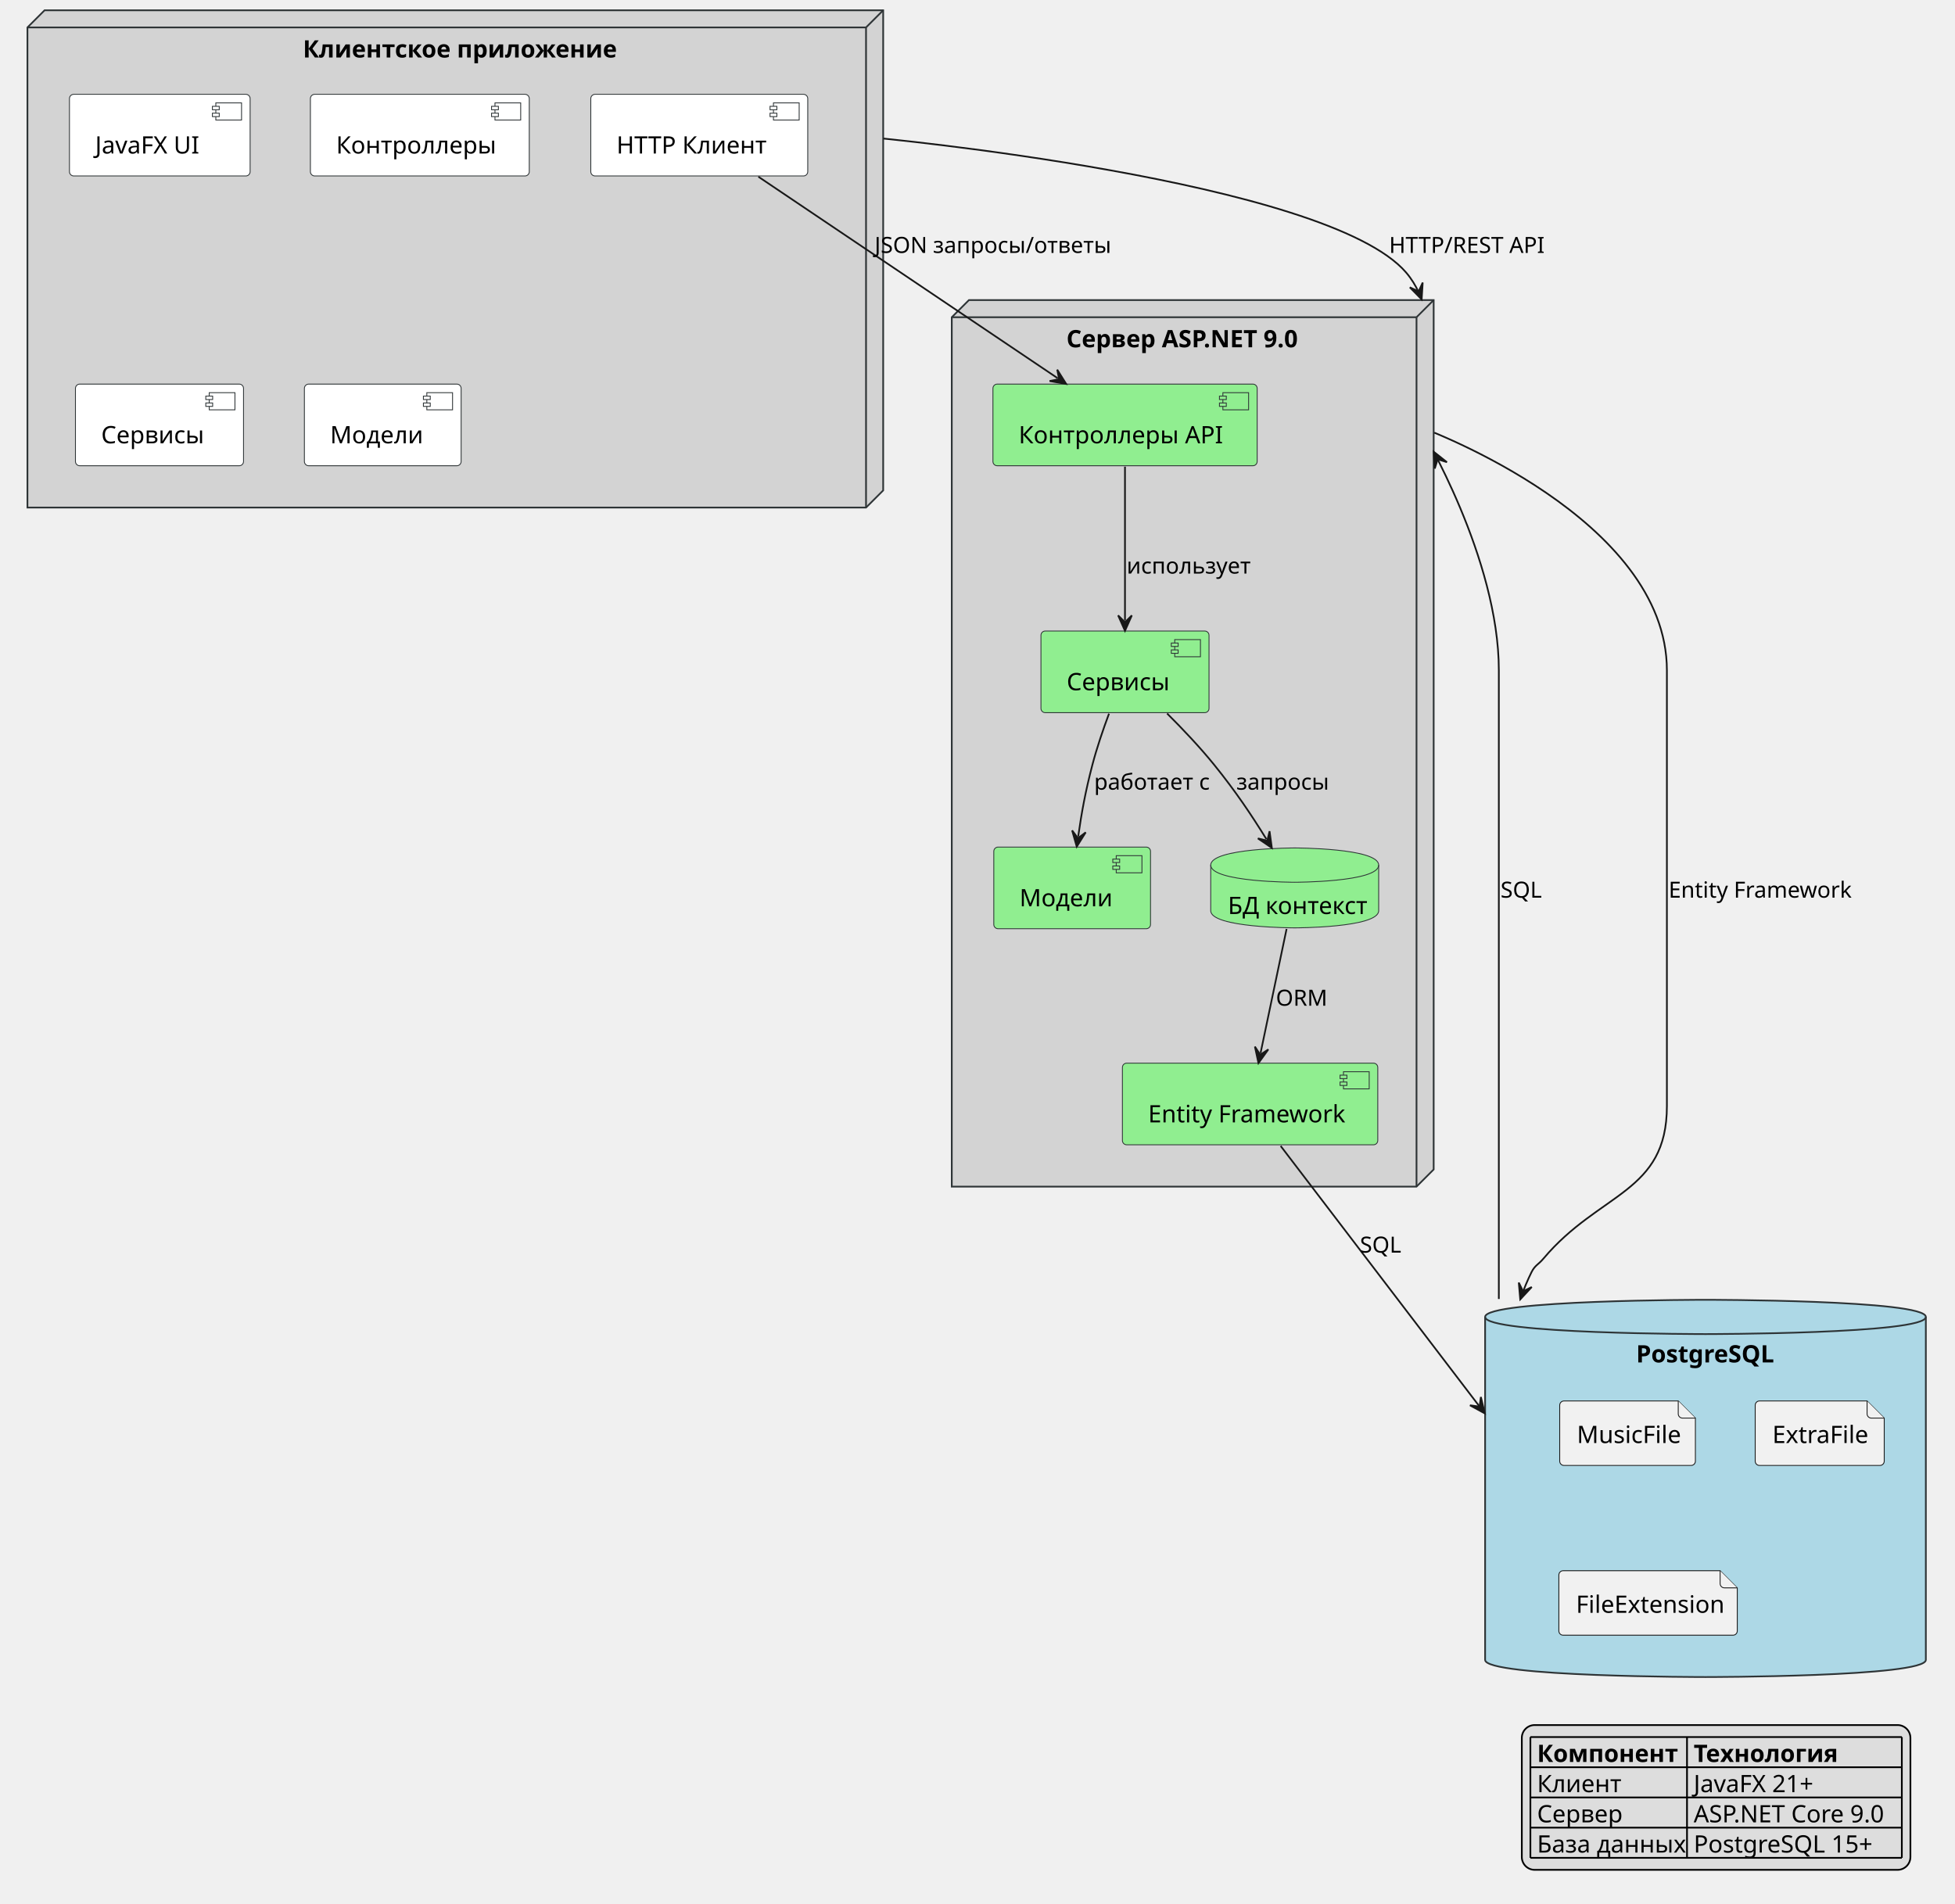
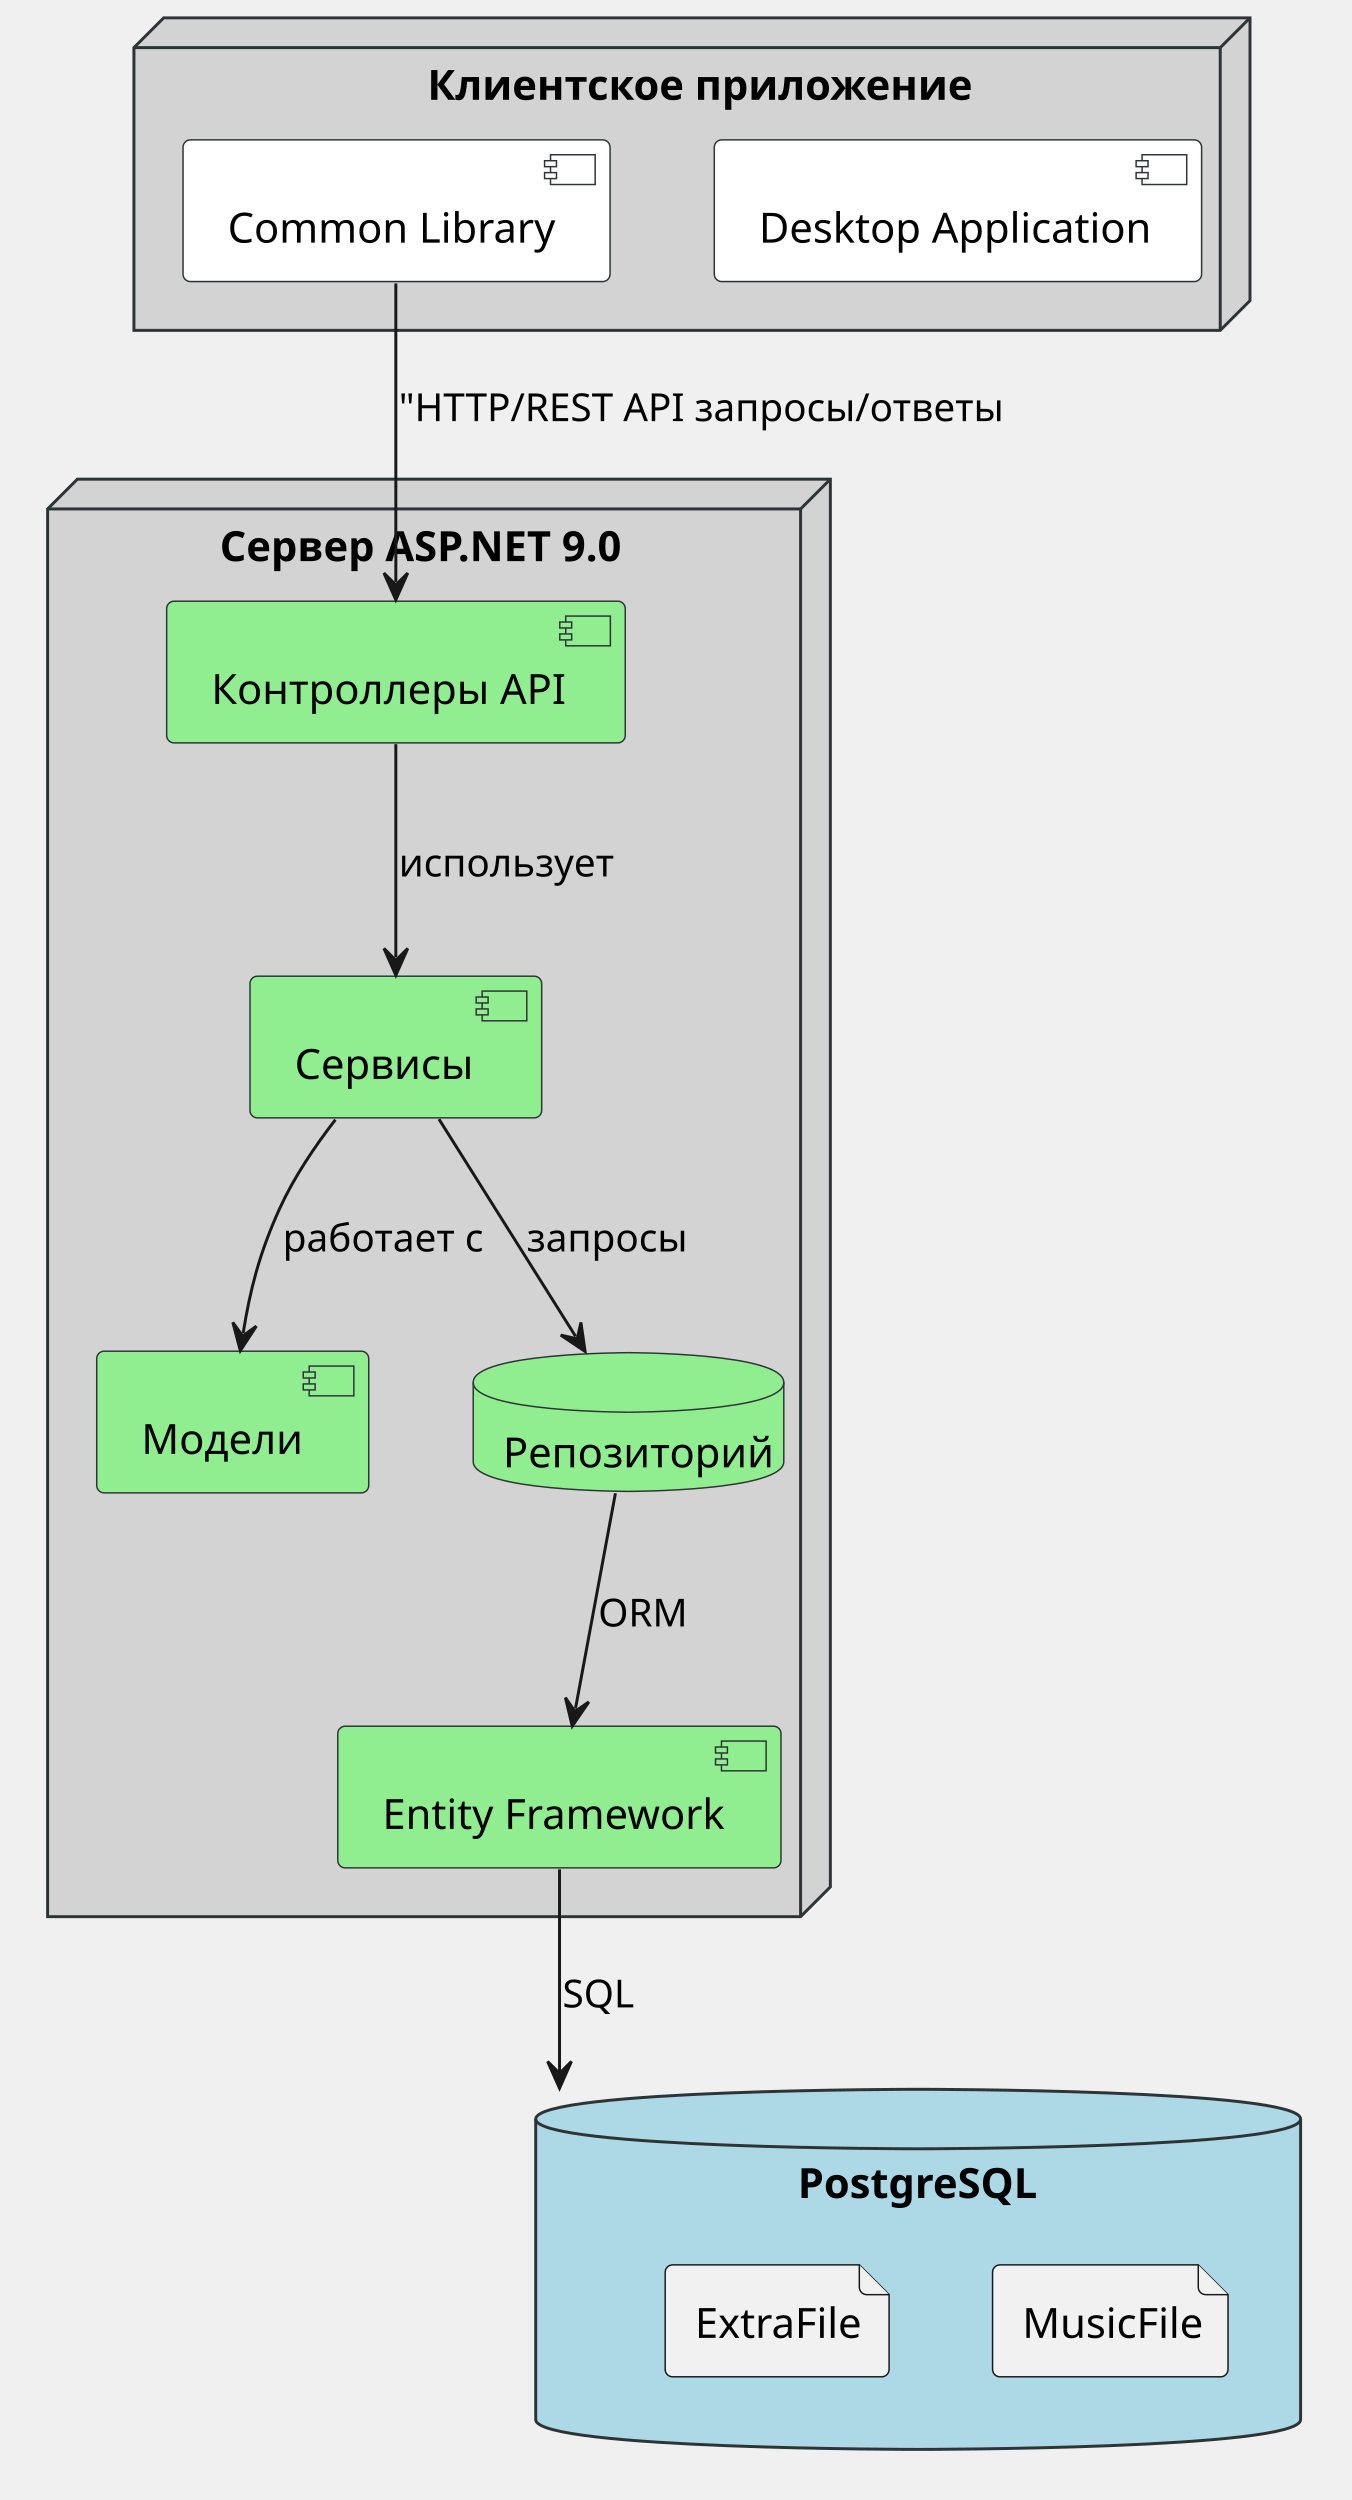
- <svg xmlns="http://www.w3.org/2000/svg" contentStyleType="text/css" data-diagram-type="DESCRIPTION" height="1110px" preserveAspectRatio="none" style="width:1140px;height:1110px;background:#FFFFFF;" version="1.1" viewBox="0 0 1140 1110" width="1140px" zoomAndPan="magnify">
+ <svg xmlns="http://www.w3.org/2000/svg" contentStyleType="text/css" data-diagram-type="DESCRIPTION" height="840px" preserveAspectRatio="none" style="width:454px;height:840px;background:#FFFFFF;" version="1.1" viewBox="0 0 454 840" width="454px" zoomAndPan="magnify">
  <defs />
  <g>
    <g id="cluster_Client">
-       <polygon fill="#D3D3D3" points="16,16,26,6,515,6,515,286,505,296,16,296,16,16" style="stroke:#2E3436;stroke-width:1;" />
-       <line style="stroke:#2E3436;stroke-width:1;" x1="505" x2="515" y1="16" y2="6" />
-       <line style="stroke:#2E3436;stroke-width:1;" x1="16" x2="505" y1="16" y2="16" />
-       <line style="stroke:#2E3436;stroke-width:1;" x1="505" x2="505" y1="16" y2="296" />
-       <text fill="#000000" font-family="sans-serif" font-size="14" font-weight="bold" lengthAdjust="spacing" textLength="169.784" x="176.608" y="33.533">Клиентское приложение</text>
+       <polygon fill="#D3D3D3" points="45,16,55,6,420,6,420,101,410,111,45,111,45,16" style="stroke:#2E3436;stroke-width:1;" />
+       <line style="stroke:#2E3436;stroke-width:1;" x1="410" x2="420" y1="16" y2="6" />
+       <line style="stroke:#2E3436;stroke-width:1;" x1="45" x2="410" y1="16" y2="16" />
+       <line style="stroke:#2E3436;stroke-width:1;" x1="410" x2="410" y1="16" y2="111" />
+       <text fill="#000000" font-family="sans-serif" font-size="14" font-weight="bold" lengthAdjust="spacing" textLength="169.784" x="143.608" y="33.533">Клиентское приложение</text>
    </g>
    <g id="cluster_DB">
-       <path d="M866,768 C866,758 994.5,758 994.5,758 C994.5,758 1123,758 1123,768 L1123,968 C1123,978 994.5,978 994.5,978 C994.5,978 866,978 866,968 L866,768 " fill="#ADD8E6" style="stroke:#2E3436;stroke-width:1;" />
-       <path d="M866,768 C866,778 994.5,778 994.5,778 C994.5,778 1123,778 1123,768 " fill="#FFFFFF" fill-opacity="0" style="stroke:#2E3436;stroke-width:1;" />
-       <text fill="#000000" font-family="sans-serif" font-size="14" font-weight="bold" lengthAdjust="spacing" textLength="80.903" x="954.048" y="794.533">PostgreSQL</text>
+       <path d="M180,712 C180,702 308.5,702 308.5,702 C308.5,702 437,702 437,712 L437,813 C437,823 308.5,823 308.5,823 C308.5,823 180,823 180,813 L180,712 " fill="#ADD8E6" style="stroke:#2E3436;stroke-width:1;" />
+       <path d="M180,712 C180,722 308.5,722 308.5,722 C308.5,722 437,722 437,712 " fill="#FFFFFF" fill-opacity="0" style="stroke:#2E3436;stroke-width:1;" />
+       <text fill="#000000" font-family="sans-serif" font-size="14" font-weight="bold" lengthAdjust="spacing" textLength="80.903" x="268.048" y="738.533">PostgreSQL</text>
    </g>
    <g id="cluster_Server">
-       <polygon fill="#D3D3D3" points="555,185,565,175,836,175,836,682,826,692,555,692,555,185" style="stroke:#2E3436;stroke-width:1;" />
-       <line style="stroke:#2E3436;stroke-width:1;" x1="826" x2="836" y1="185" y2="175" />
-       <line style="stroke:#2E3436;stroke-width:1;" x1="555" x2="826" y1="185" y2="185" />
-       <line style="stroke:#2E3436;stroke-width:1;" x1="826" x2="826" y1="185" y2="692" />
-       <text fill="#000000" font-family="sans-serif" font-size="14" font-weight="bold" lengthAdjust="spacing" textLength="139.31" x="621.845" y="202.533">Сервер ASP.NET 9.0</text>
+       <polygon fill="#D3D3D3" points="16,171,26,161,279,161,279,634,269,644,16,644,16,171" style="stroke:#2E3436;stroke-width:1;" />
+       <line style="stroke:#2E3436;stroke-width:1;" x1="269" x2="279" y1="171" y2="161" />
+       <line style="stroke:#2E3436;stroke-width:1;" x1="16" x2="269" y1="171" y2="171" />
+       <line style="stroke:#2E3436;stroke-width:1;" x1="269" x2="269" y1="171" y2="644" />
+       <text fill="#000000" font-family="sans-serif" font-size="14" font-weight="bold" lengthAdjust="spacing" textLength="139.31" x="73.845" y="188.533">Сервер ASP.NET 9.0</text>
    </g>
    <g id="elem_JavaFXUI">
-       <rect fill="#FFFFFF" height="47.609" rx="2.5" ry="2.5" style="stroke:#2E3436;stroke-width:0.5;" width="105.352" x="40.5" y="55" />
-       <rect fill="#FFFFFF" height="10" style="stroke:#2E3436;stroke-width:0.5;" width="15" x="125.852" y="60" />
-       <rect fill="#FFFFFF" height="2" style="stroke:#2E3436;stroke-width:0.5;" width="4" x="123.852" y="62" />
-       <rect fill="#FFFFFF" height="2" style="stroke:#2E3436;stroke-width:0.5;" width="4" x="123.852" y="66" />
-       <text fill="#000000" font-family="sans-serif" font-size="14" lengthAdjust="spacing" textLength="65.352" x="55.5" y="89.533">JavaFX UI</text>
+       <rect fill="#FFFFFF" height="47.609" rx="2.5" ry="2.5" style="stroke:#2E3436;stroke-width:0.5;" width="163.737" x="240" y="47" />
+       <rect fill="#FFFFFF" height="10" style="stroke:#2E3436;stroke-width:0.5;" width="15" x="383.737" y="52" />
+       <rect fill="#FFFFFF" height="2" style="stroke:#2E3436;stroke-width:0.5;" width="4" x="381.737" y="54" />
+       <rect fill="#FFFFFF" height="2" style="stroke:#2E3436;stroke-width:0.5;" width="4" x="381.737" y="58" />
+       <text fill="#000000" font-family="sans-serif" font-size="14" lengthAdjust="spacing" textLength="123.737" x="255" y="81.533">Desktop Application</text>
    </g>
-     <g id="elem_Controllers">
-       <rect fill="#FFFFFF" height="47.609" rx="2.5" ry="2.5" style="stroke:#2E3436;stroke-width:0.5;" width="127.63" x="181" y="55" />
-       <rect fill="#FFFFFF" height="10" style="stroke:#2E3436;stroke-width:0.5;" width="15" x="288.63" y="60" />
-       <rect fill="#FFFFFF" height="2" style="stroke:#2E3436;stroke-width:0.5;" width="4" x="286.63" y="62" />
-       <rect fill="#FFFFFF" height="2" style="stroke:#2E3436;stroke-width:0.5;" width="4" x="286.63" y="66" />
-       <text fill="#000000" font-family="sans-serif" font-size="14" lengthAdjust="spacing" textLength="87.63" x="196" y="89.533">Контроллеры</text>
-     </g>
-     <g id="elem_ClientServices">
-       <rect fill="#FFFFFF" height="47.609" rx="2.5" ry="2.5" style="stroke:#2E3436;stroke-width:0.5;" width="98.003" x="44" y="224" />
-       <rect fill="#FFFFFF" height="10" style="stroke:#2E3436;stroke-width:0.5;" width="15" x="122.003" y="229" />
-       <rect fill="#FFFFFF" height="2" style="stroke:#2E3436;stroke-width:0.5;" width="4" x="120.003" y="231" />
-       <rect fill="#FFFFFF" height="2" style="stroke:#2E3436;stroke-width:0.5;" width="4" x="120.003" y="235" />
-       <text fill="#000000" font-family="sans-serif" font-size="14" lengthAdjust="spacing" textLength="58.003" x="59" y="258.533">Сервисы</text>
-     </g>
-     <g id="elem_ClientModels">
-       <rect fill="#FFFFFF" height="47.609" rx="2.5" ry="2.5" style="stroke:#2E3436;stroke-width:0.5;" width="91.393" x="177.5" y="224" />
-       <rect fill="#FFFFFF" height="10" style="stroke:#2E3436;stroke-width:0.5;" width="15" x="248.893" y="229" />
-       <rect fill="#FFFFFF" height="2" style="stroke:#2E3436;stroke-width:0.5;" width="4" x="246.893" y="231" />
-       <rect fill="#FFFFFF" height="2" style="stroke:#2E3436;stroke-width:0.5;" width="4" x="246.893" y="235" />
-       <text fill="#000000" font-family="sans-serif" font-size="14" lengthAdjust="spacing" textLength="51.393" x="192.5" y="258.533">Модели</text>
-     </g>
-     <g id="elem_HttpClient">
-       <rect fill="#FFFFFF" height="47.609" rx="2.5" ry="2.5" style="stroke:#2E3436;stroke-width:0.5;" width="126.516" x="344.5" y="55" />
-       <rect fill="#FFFFFF" height="10" style="stroke:#2E3436;stroke-width:0.5;" width="15" x="451.016" y="60" />
-       <rect fill="#FFFFFF" height="2" style="stroke:#2E3436;stroke-width:0.5;" width="4" x="449.016" y="62" />
-       <rect fill="#FFFFFF" height="2" style="stroke:#2E3436;stroke-width:0.5;" width="4" x="449.016" y="66" />
-       <text fill="#000000" font-family="sans-serif" font-size="14" lengthAdjust="spacing" textLength="86.516" x="359.5" y="89.533">HTTP Клиент</text>
+     <g id="elem_CommonLibrary">
+       <rect fill="#FFFFFF" height="47.609" rx="2.5" ry="2.5" style="stroke:#2E3436;stroke-width:0.5;" width="143.476" x="61.5" y="47" />
+       <rect fill="#FFFFFF" height="10" style="stroke:#2E3436;stroke-width:0.5;" width="15" x="184.976" y="52" />
+       <rect fill="#FFFFFF" height="2" style="stroke:#2E3436;stroke-width:0.5;" width="4" x="182.976" y="54" />
+       <rect fill="#FFFFFF" height="2" style="stroke:#2E3436;stroke-width:0.5;" width="4" x="182.976" y="58" />
+       <text fill="#000000" font-family="sans-serif" font-size="14" lengthAdjust="spacing" textLength="103.476" x="76.5" y="81.533">Common Library</text>
    </g>
    <g id="elem_MusicFile">
-       <path d="M909.5,819.5 L909.5,852.109 A2.5,2.5 0 0 0 912,854.609 L986.117,854.609 A2.5,2.5 0 0 0 988.617,852.109 L988.617,827 L978.617,817 L912,817 A2.5,2.5 0 0 0 909.5,819.5 " fill="#F1F1F1" style="stroke:#181818;stroke-width:0.5;" />
-       <path d="M978.617,817 L978.617,824.5 A2.5,2.5 0 0 0 981.117,827 L988.617,827 " fill="#F1F1F1" style="stroke:#181818;stroke-width:0.5;" />
-       <text fill="#000000" font-family="sans-serif" font-size="14" lengthAdjust="spacing" textLength="59.117" x="919.5" y="841.533">MusicFile</text>
+       <path d="M333.5,763.5 L333.5,796.109 A2.5,2.5 0 0 0 336,798.609 L410.117,798.609 A2.5,2.5 0 0 0 412.617,796.109 L412.617,771 L402.617,761 L336,761 A2.5,2.5 0 0 0 333.5,763.5 " fill="#F1F1F1" style="stroke:#181818;stroke-width:0.5;" />
+       <path d="M402.617,761 L402.617,768.5 A2.5,2.5 0 0 0 405.117,771 L412.617,771 " fill="#F1F1F1" style="stroke:#181818;stroke-width:0.5;" />
+       <text fill="#000000" font-family="sans-serif" font-size="14" lengthAdjust="spacing" textLength="59.117" x="343.5" y="785.533">MusicFile</text>
    </g>
    <g id="elem_ExtraFile">
-       <path d="M1023.5,819.5 L1023.5,852.109 A2.5,2.5 0 0 0 1026,854.609 L1096.234,854.609 A2.5,2.5 0 0 0 1098.734,852.109 L1098.734,827 L1088.734,817 L1026,817 A2.5,2.5 0 0 0 1023.5,819.5 " fill="#F1F1F1" style="stroke:#181818;stroke-width:0.5;" />
-       <path d="M1088.734,817 L1088.734,824.5 A2.5,2.5 0 0 0 1091.234,827 L1098.734,827 " fill="#F1F1F1" style="stroke:#181818;stroke-width:0.5;" />
-       <text fill="#000000" font-family="sans-serif" font-size="14" lengthAdjust="spacing" textLength="55.234" x="1033.5" y="841.533">ExtraFile</text>
-     </g>
-     <g id="elem_FileExtension">
-       <path d="M909,918.5 L909,951.109 A2.5,2.5 0 0 0 911.5,953.609 L1010.541,953.609 A2.5,2.5 0 0 0 1013.041,951.109 L1013.041,926 L1003.041,916 L911.5,916 A2.5,2.5 0 0 0 909,918.5 " fill="#F1F1F1" style="stroke:#181818;stroke-width:0.5;" />
-       <path d="M1003.041,916 L1003.041,923.5 A2.5,2.5 0 0 0 1005.541,926 L1013.041,926 " fill="#F1F1F1" style="stroke:#181818;stroke-width:0.5;" />
-       <text fill="#000000" font-family="sans-serif" font-size="14" lengthAdjust="spacing" textLength="84.041" x="919" y="940.533">FileExtension</text>
+       <path d="M223.5,763.5 L223.5,796.109 A2.5,2.5 0 0 0 226,798.609 L296.234,798.609 A2.5,2.5 0 0 0 298.734,796.109 L298.734,771 L288.734,761 L226,761 A2.5,2.5 0 0 0 223.5,763.5 " fill="#F1F1F1" style="stroke:#181818;stroke-width:0.5;" />
+       <path d="M288.734,761 L288.734,768.5 A2.5,2.5 0 0 0 291.234,771 L298.734,771 " fill="#F1F1F1" style="stroke:#181818;stroke-width:0.5;" />
+       <text fill="#000000" font-family="sans-serif" font-size="14" lengthAdjust="spacing" textLength="55.234" x="233.5" y="785.533">ExtraFile</text>
    </g>
    <g id="elem_APIControllers">
-       <rect fill="#90EE90" height="47.609" rx="2.5" ry="2.5" style="stroke:#2E3436;stroke-width:0.5;" width="154.085" x="579" y="224" />
-       <rect fill="#90EE90" height="10" style="stroke:#2E3436;stroke-width:0.5;" width="15" x="713.085" y="229" />
-       <rect fill="#90EE90" height="2" style="stroke:#2E3436;stroke-width:0.5;" width="4" x="711.085" y="231" />
-       <rect fill="#90EE90" height="2" style="stroke:#2E3436;stroke-width:0.5;" width="4" x="711.085" y="235" />
-       <text fill="#000000" font-family="sans-serif" font-size="14" lengthAdjust="spacing" textLength="114.085" x="594" y="258.533">Контроллеры API</text>
+       <rect fill="#90EE90" height="47.609" rx="2.5" ry="2.5" style="stroke:#2E3436;stroke-width:0.5;" width="154.085" x="56" y="202" />
+       <rect fill="#90EE90" height="10" style="stroke:#2E3436;stroke-width:0.5;" width="15" x="190.085" y="207" />
+       <rect fill="#90EE90" height="2" style="stroke:#2E3436;stroke-width:0.5;" width="4" x="188.085" y="209" />
+       <rect fill="#90EE90" height="2" style="stroke:#2E3436;stroke-width:0.5;" width="4" x="188.085" y="213" />
+       <text fill="#000000" font-family="sans-serif" font-size="14" lengthAdjust="spacing" textLength="114.085" x="71" y="236.533">Контроллеры API</text>
    </g>
    <g id="elem_ServerServices">
-       <rect fill="#90EE90" height="47.609" rx="2.5" ry="2.5" style="stroke:#2E3436;stroke-width:0.5;" width="98.003" x="607" y="368" />
-       <rect fill="#90EE90" height="10" style="stroke:#2E3436;stroke-width:0.5;" width="15" x="685.003" y="373" />
-       <rect fill="#90EE90" height="2" style="stroke:#2E3436;stroke-width:0.5;" width="4" x="683.003" y="375" />
-       <rect fill="#90EE90" height="2" style="stroke:#2E3436;stroke-width:0.5;" width="4" x="683.003" y="379" />
-       <text fill="#000000" font-family="sans-serif" font-size="14" lengthAdjust="spacing" textLength="58.003" x="622" y="402.533">Сервисы</text>
+       <rect fill="#90EE90" height="47.609" rx="2.5" ry="2.5" style="stroke:#2E3436;stroke-width:0.5;" width="98.003" x="84" y="328" />
+       <rect fill="#90EE90" height="10" style="stroke:#2E3436;stroke-width:0.5;" width="15" x="162.003" y="333" />
+       <rect fill="#90EE90" height="2" style="stroke:#2E3436;stroke-width:0.5;" width="4" x="160.003" y="335" />
+       <rect fill="#90EE90" height="2" style="stroke:#2E3436;stroke-width:0.5;" width="4" x="160.003" y="339" />
+       <text fill="#000000" font-family="sans-serif" font-size="14" lengthAdjust="spacing" textLength="58.003" x="99" y="362.533">Сервисы</text>
    </g>
    <g id="elem_ServerModels">
-       <rect fill="#90EE90" height="47.609" rx="2.5" ry="2.5" style="stroke:#2E3436;stroke-width:0.5;" width="91.393" x="579.5" y="494" />
-       <rect fill="#90EE90" height="10" style="stroke:#2E3436;stroke-width:0.5;" width="15" x="650.893" y="499" />
-       <rect fill="#90EE90" height="2" style="stroke:#2E3436;stroke-width:0.5;" width="4" x="648.893" y="501" />
-       <rect fill="#90EE90" height="2" style="stroke:#2E3436;stroke-width:0.5;" width="4" x="648.893" y="505" />
-       <text fill="#000000" font-family="sans-serif" font-size="14" lengthAdjust="spacing" textLength="51.393" x="594.5" y="528.533">Модели</text>
+       <rect fill="#90EE90" height="47.609" rx="2.5" ry="2.5" style="stroke:#2E3436;stroke-width:0.5;" width="91.393" x="32.5" y="454" />
+       <rect fill="#90EE90" height="10" style="stroke:#2E3436;stroke-width:0.5;" width="15" x="103.893" y="459" />
+       <rect fill="#90EE90" height="2" style="stroke:#2E3436;stroke-width:0.5;" width="4" x="101.893" y="461" />
+       <rect fill="#90EE90" height="2" style="stroke:#2E3436;stroke-width:0.5;" width="4" x="101.893" y="465" />
+       <text fill="#000000" font-family="sans-serif" font-size="14" lengthAdjust="spacing" textLength="51.393" x="47.5" y="488.533">Модели</text>
    </g>
    <g id="elem_EF">
-       <rect fill="#90EE90" height="47.609" rx="2.5" ry="2.5" style="stroke:#2E3436;stroke-width:0.5;" width="148.91" x="654.5" y="620" />
-       <rect fill="#90EE90" height="10" style="stroke:#2E3436;stroke-width:0.5;" width="15" x="783.41" y="625" />
-       <rect fill="#90EE90" height="2" style="stroke:#2E3436;stroke-width:0.5;" width="4" x="781.41" y="627" />
-       <rect fill="#90EE90" height="2" style="stroke:#2E3436;stroke-width:0.5;" width="4" x="781.41" y="631" />
-       <text fill="#000000" font-family="sans-serif" font-size="14" lengthAdjust="spacing" textLength="108.91" x="669.5" y="654.533">Entity Framework</text>
+       <rect fill="#90EE90" height="47.609" rx="2.5" ry="2.5" style="stroke:#2E3436;stroke-width:0.5;" width="148.91" x="113.5" y="580" />
+       <rect fill="#90EE90" height="10" style="stroke:#2E3436;stroke-width:0.5;" width="15" x="242.41" y="585" />
+       <rect fill="#90EE90" height="2" style="stroke:#2E3436;stroke-width:0.5;" width="4" x="240.41" y="587" />
+       <rect fill="#90EE90" height="2" style="stroke:#2E3436;stroke-width:0.5;" width="4" x="240.41" y="591" />
+       <text fill="#000000" font-family="sans-serif" font-size="14" lengthAdjust="spacing" textLength="108.91" x="128.5" y="614.533">Entity Framework</text>
    </g>
    <g id="elem_DbContext">
-       <path d="M706,504.5 C706,494.5 754.968,494.5 754.968,494.5 C754.968,494.5 803.937,494.5 803.937,504.5 L803.937,531.109 C803.937,541.109 754.968,541.109 754.968,541.109 C754.968,541.109 706,541.109 706,531.109 L706,504.5 " fill="#90EE90" style="stroke:#2E3436;stroke-width:0.5;" />
-       <path d="M706,504.5 C706,514.5 754.968,514.5 754.968,514.5 C754.968,514.5 803.937,514.5 803.937,504.5 " fill="#FFFFFF" fill-opacity="0" style="stroke:#2E3436;stroke-width:0.5;" />
-       <text fill="#000000" font-family="sans-serif" font-size="14" lengthAdjust="spacing" textLength="77.936" x="716" y="533.033">БД контекст</text>
+       <path d="M159,464.5 C159,454.5 211.178,454.5 211.178,454.5 C211.178,454.5 263.356,454.5 263.356,464.5 L263.356,491.109 C263.356,501.109 211.178,501.109 211.178,501.109 C211.178,501.109 159,501.109 159,491.109 L159,464.5 " fill="#90EE90" style="stroke:#2E3436;stroke-width:0.5;" />
+       <path d="M159,464.5 C159,474.5 211.178,474.5 211.178,474.5 C211.178,474.5 263.356,474.5 263.356,464.5 " fill="#FFFFFF" fill-opacity="0" style="stroke:#2E3436;stroke-width:0.5;" />
+       <text fill="#000000" font-family="sans-serif" font-size="14" lengthAdjust="spacing" textLength="84.356" x="169" y="493.033">Репозиторий</text>
    </g>
-     <g id="link_Client_Server">
-       <path d="M515.205,80.807 C515.4,80.827 515.599,80.847 515.801,80.868 C516.205,80.91 516.622,80.953 517.052,80.998 C517.91,81.087 518.82,81.183 519.778,81.284 C527.441,82.097 538.216,83.296 551.176,84.895 C577.094,88.092 611.75,92.882 647.722,99.351 C719.668,112.29 796.88,131.945 820,159 C823.09,162.615 825.549,166.645 827.484,170.936 C827.968,172.009 828.419,173.098 828.839,174.201 C828.892,174.339 826.849,168.855 826.9,168.993 " fill="#FFFFFF" fill-opacity="0" id="Client-to-Server" style="stroke:#181818;stroke-width:1;" />
-       <polygon fill="#181818" points="828.995,174.615,829.601,164.785,827.249,169.93,822.105,167.579,828.995,174.615" style="stroke:#181818;stroke-width:1;" />
-       <text fill="#000000" font-family="sans-serif" font-size="13" lengthAdjust="spacing" textLength="96.789" x="810" y="147.495">HTTP/REST API</text>
-     </g>
-     <g id="link_Server_DB">
-       <path d="M836.347,252.306 C836.624,252.421 836.907,252.539 837.195,252.66 C837.772,252.902 838.373,253.155 838.997,253.42 C840.243,253.951 841.58,254.529 842.999,255.153 C845.836,256.401 849,257.836 852.424,259.454 C866.119,265.925 883.97,275.325 901.685,287.44 C937.115,311.67 972,346.76 972,391 C972,391 972,391 972,645 C972,695.88 932.76,695.07 900,734 C896.96,737.61 895.1,737.77 893,742 C890.731,746.577 888.733,751.41 886.974,756.369 C886.864,756.679 886.755,756.989 886.647,757.3 C886.593,757.456 888.492,751.938 888.438,752.094 " fill="#FFFFFF" fill-opacity="0" id="Server-to-DB" style="stroke:#181818;stroke-width:1;" />
-       <polygon fill="#181818" points="886.485,757.767,893.197,750.559,888.113,753.039,885.633,747.955,886.485,757.767" style="stroke:#181818;stroke-width:1;" />
-       <text fill="#000000" font-family="sans-serif" font-size="13" lengthAdjust="spacing" textLength="101.131" x="973" y="523.495">Entity Framework</text>
-     </g>
-     <g id="link_Server_DB">
-       <path d="M838.798,268.73 C838.937,268.996 836.497,264.35 836.639,264.622 C836.923,265.166 837.211,265.723 837.504,266.292 C838.089,267.43 838.693,268.616 839.312,269.847 C840.551,272.31 841.851,274.956 843.19,277.764 C845.87,283.38 848.711,289.646 851.54,296.405 C862.857,323.44 874,358.35 874,391 C874,391 874,391 874,645 C874,665.78 874,687.839 874,709.29 C874,720.015 874,730.588 874,740.773 C874,745.865 874,750.861 874,755.729 C874,756.338 874,756.944 874,757.549 " fill="#FFFFFF" fill-opacity="0" id="Server-backto-DB" style="stroke:#181818;stroke-width:1;" />
-       <polygon fill="#181818" points="836.01,263.418,836.651,273.246,838.333,267.845,843.734,269.527,836.01,263.418" style="stroke:#181818;stroke-width:1;" />
-       <text fill="#000000" font-family="sans-serif" font-size="13" lengthAdjust="spacing" textLength="26.013" x="875" y="523.495">SQL</text>
-     </g>
-     <g id="link_HttpClient_APIControllers">
-       <path d="M442.22,103.05 C489.53,134.9 569.423,188.699 616.753,220.569 " fill="#FFFFFF" fill-opacity="0" id="HttpClient-to-APIControllers" style="stroke:#181818;stroke-width:1;" />
-       <polygon fill="#181818" points="621.73,223.92,616.499,215.575,617.583,221.127,612.03,222.211,621.73,223.92" style="stroke:#181818;stroke-width:1;" />
-       <text fill="#000000" font-family="sans-serif" font-size="13" lengthAdjust="spacing" textLength="135.046" x="510" y="147.495">JSON запросы/ответы</text>
+     <g id="link_CommonLibrary_APIControllers">
+       <path d="M133,95.24 C133,123.99 133,166.69 133,195.54 " fill="#FFFFFF" fill-opacity="0" id="CommonLibrary-to-APIControllers" style="stroke:#181818;stroke-width:1;" />
+       <polygon fill="#181818" points="133,201.54,137,192.54,133,196.54,129,192.54,133,201.54" style="stroke:#181818;stroke-width:1;" />
+       <text fill="#000000" font-family="sans-serif" font-size="13" lengthAdjust="spacing" textLength="201.779" x="134" y="141.495">"HTTP/REST API запросы/ответы</text>
    </g>
    <g id="link_APIControllers_ServerServices">
-       <path d="M656,272.13 C656,298.54 656,335.48 656,361.88 " fill="#FFFFFF" fill-opacity="0" id="APIControllers-to-ServerServices" style="stroke:#181818;stroke-width:1;" />
-       <polygon fill="#181818" points="656,367.88,660,358.88,656,362.88,652,358.88,656,367.88" style="stroke:#181818;stroke-width:1;" />
-       <text fill="#000000" font-family="sans-serif" font-size="13" lengthAdjust="spacing" textLength="68.034" x="657" y="334.495">использует</text>
+       <path d="M133,250.03 C133,272.17 133,299.44 133,321.67 " fill="#FFFFFF" fill-opacity="0" id="APIControllers-to-ServerServices" style="stroke:#181818;stroke-width:1;" />
+       <polygon fill="#181818" points="133,327.67,137,318.67,133,322.67,129,318.67,133,327.67" style="stroke:#181818;stroke-width:1;" />
+       <text fill="#000000" font-family="sans-serif" font-size="13" lengthAdjust="spacing" textLength="68.034" x="134" y="294.495">использует</text>
    </g>
    <g id="link_ServerServices_ServerModels">
-       <path d="M646.68,416.2 C643.26,425.37 639.6,436.07 637,446 C632.89,461.72 630.706,473.85 628.716,487.82 " fill="#FFFFFF" fill-opacity="0" id="ServerServices-to-ServerModels" style="stroke:#181818;stroke-width:1;" />
-       <polygon fill="#181818" points="627.87,493.76,633.099,485.414,628.575,488.81,625.179,484.286,627.87,493.76" style="stroke:#181818;stroke-width:1;" />
-       <text fill="#000000" font-family="sans-serif" font-size="13" lengthAdjust="spacing" textLength="65.616" x="638" y="460.495">работает с</text>
+       <path d="M112.69,376.22 C105.87,385.04 98.79,395.5 94,406 C87.08,421.17 83.991,433.656 81.701,447.916 " fill="#FFFFFF" fill-opacity="0" id="ServerServices-to-ServerModels" style="stroke:#181818;stroke-width:1;" />
+       <polygon fill="#181818" points="80.75,453.84,86.126,445.588,81.543,448.903,78.228,444.32,80.75,453.84" style="stroke:#181818;stroke-width:1;" />
+       <text fill="#000000" font-family="sans-serif" font-size="13" lengthAdjust="spacing" textLength="65.616" x="95" y="420.495">работает с</text>
    </g>
    <g id="link_ServerServices_DbContext">
-       <path d="M680.57,416.1 C689.6,425.08 699.65,435.68 708,446 C720.46,461.4 729.592,475.029 738.482,489.389 " fill="#FFFFFF" fill-opacity="0" id="ServerServices-to-DbContext" style="stroke:#181818;stroke-width:1;" />
-       <polygon fill="#181818" points="741.64,494.49,740.304,484.732,739.008,490.239,733.502,488.943,741.64,494.49" style="stroke:#181818;stroke-width:1;" />
-       <text fill="#000000" font-family="sans-serif" font-size="13" lengthAdjust="spacing" textLength="50.534" x="721" y="460.495">запросы</text>
+       <path d="M147.49,376.03 C161.5,398.31 179.416,426.781 193.396,449.011 " fill="#FFFFFF" fill-opacity="0" id="ServerServices-to-DbContext" style="stroke:#181818;stroke-width:1;" />
+       <polygon fill="#181818" points="196.59,454.09,195.185,444.342,193.928,449.857,188.413,448.601,196.59,454.09" style="stroke:#181818;stroke-width:1;" />
+       <text fill="#000000" font-family="sans-serif" font-size="13" lengthAdjust="spacing" textLength="50.534" x="177" y="420.495">запросы</text>
    </g>
    <g id="link_DbContext_EF">
-       <path d="M750.23,541.74 C745.57,563.98 739.741,591.778 735.061,614.108 " fill="#FFFFFF" fill-opacity="0" id="DbContext-to-EF" style="stroke:#181818;stroke-width:1;" />
-       <polygon fill="#181818" points="733.83,619.98,739.591,611.992,734.856,615.086,731.761,610.351,733.83,619.98" style="stroke:#181818;stroke-width:1;" />
-       <text fill="#000000" font-family="sans-serif" font-size="13" lengthAdjust="spacing" textLength="30.329" x="744" y="586.495">ORM</text>
+       <path d="M206.78,501.74 C202.66,523.98 197.504,551.75 193.364,574.081 " fill="#FFFFFF" fill-opacity="0" id="DbContext-to-EF" style="stroke:#181818;stroke-width:1;" />
+       <polygon fill="#181818" points="192.27,579.98,197.844,571.86,193.181,575.064,189.978,570.402,192.27,579.98" style="stroke:#181818;stroke-width:1;" />
+       <text fill="#000000" font-family="sans-serif" font-size="13" lengthAdjust="spacing" textLength="30.329" x="201" y="546.495">ORM</text>
    </g>
    <g id="link_EF_DB">
-       <path d="M746.78,668.3 C765.835,693.27 796.952,734.043 823.643,769.014 C836.987,786.499 849.226,802.535 858.296,814.419 C860.563,817.39 862.633,820.102 864.472,822.512 C864.932,823.115 861.737,818.929 862.168,819.493 " fill="#FFFFFF" fill-opacity="0" id="EF-to-DB" style="stroke:#181818;stroke-width:1;" />
-       <polygon fill="#181818" points="865.808,824.263,863.528,814.681,862.774,820.288,857.168,819.535,865.808,824.263" style="stroke:#181818;stroke-width:1;" />
-       <text fill="#000000" font-family="sans-serif" font-size="13" lengthAdjust="spacing" textLength="26.013" x="793" y="730.495">SQL</text>
+       <path d="M188,628.11 C188,639.758 188,654.811 188,670.888 C188,678.926 188,687.221 188,695.473 C188,697.537 188,693.597 188,695.65 " fill="#FFFFFF" fill-opacity="0" id="EF-to-DB" style="stroke:#181818;stroke-width:1;" />
+       <polygon fill="#181818" points="188,701.65,192,692.65,188,696.65,184,692.65,188,701.65" style="stroke:#181818;stroke-width:1;" />
+       <text fill="#000000" font-family="sans-serif" font-size="13" lengthAdjust="spacing" textLength="26.013" x="189" y="674.495">SQL</text>
    </g>
-     <rect fill="#DDDDDD" height="84.438" id="_legend" rx="7.5" ry="7.5" style="stroke:#000000;stroke-width:1;" width="226.597" x="887.403" y="1006" />
-     <text fill="#000000" font-family="sans-serif" font-size="14" font-weight="bold" lengthAdjust="spacing" textLength="76.016" x="896.293" y="1027.533">Компонент</text>
-     <text fill="#000000" font-family="sans-serif" font-size="14" font-weight="bold" lengthAdjust="spacing" textLength="81.184" x="987.621" y="1027.533">Технология</text>
-     <text fill="#000000" font-family="sans-serif" font-size="14" lengthAdjust="spacing" textLength="46.074" x="896.293" y="1045.143">Клиент</text>
-     <text fill="#000000" font-family="sans-serif" font-size="14" lengthAdjust="spacing" textLength="75.1" x="987.621" y="1045.143">JavaFX 21+</text>
-     <text fill="#000000" font-family="sans-serif" font-size="14" lengthAdjust="spacing" textLength="48.692" x="896.293" y="1062.752">Сервер</text>
-     <text fill="#000000" font-family="sans-serif" font-size="14" lengthAdjust="spacing" textLength="117.489" x="987.621" y="1062.752">ASP.NET Core 9.0</text>
-     <text fill="#000000" font-family="sans-serif" font-size="14" lengthAdjust="spacing" textLength="83.549" x="896.293" y="1080.361">База данных</text>
-     <text fill="#000000" font-family="sans-serif" font-size="14" lengthAdjust="spacing" textLength="103.899" x="987.621" y="1080.361">PostgreSQL 15+</text>
-     <line style="stroke:#000000;stroke-width:1;" x1="892.403" x2="1109" y1="1013" y2="1013" />
-     <line style="stroke:#000000;stroke-width:1;" x1="892.403" x2="1109" y1="1030.609" y2="1030.609" />
-     <line style="stroke:#000000;stroke-width:1;" x1="892.403" x2="1109" y1="1048.219" y2="1048.219" />
-     <line style="stroke:#000000;stroke-width:1;" x1="892.403" x2="1109" y1="1065.828" y2="1065.828" />
-     <line style="stroke:#000000;stroke-width:1;" x1="892.403" x2="1109" y1="1083.438" y2="1083.438" />
-     <line style="stroke:#000000;stroke-width:1;" x1="892.403" x2="892.403" y1="1013" y2="1083.438" />
-     <line style="stroke:#000000;stroke-width:1;" x1="983.731" x2="983.731" y1="1013" y2="1083.438" />
-     <line style="stroke:#000000;stroke-width:1;" x1="1109" x2="1109" y1="1013" y2="1083.438" />
  </g>
</svg>
